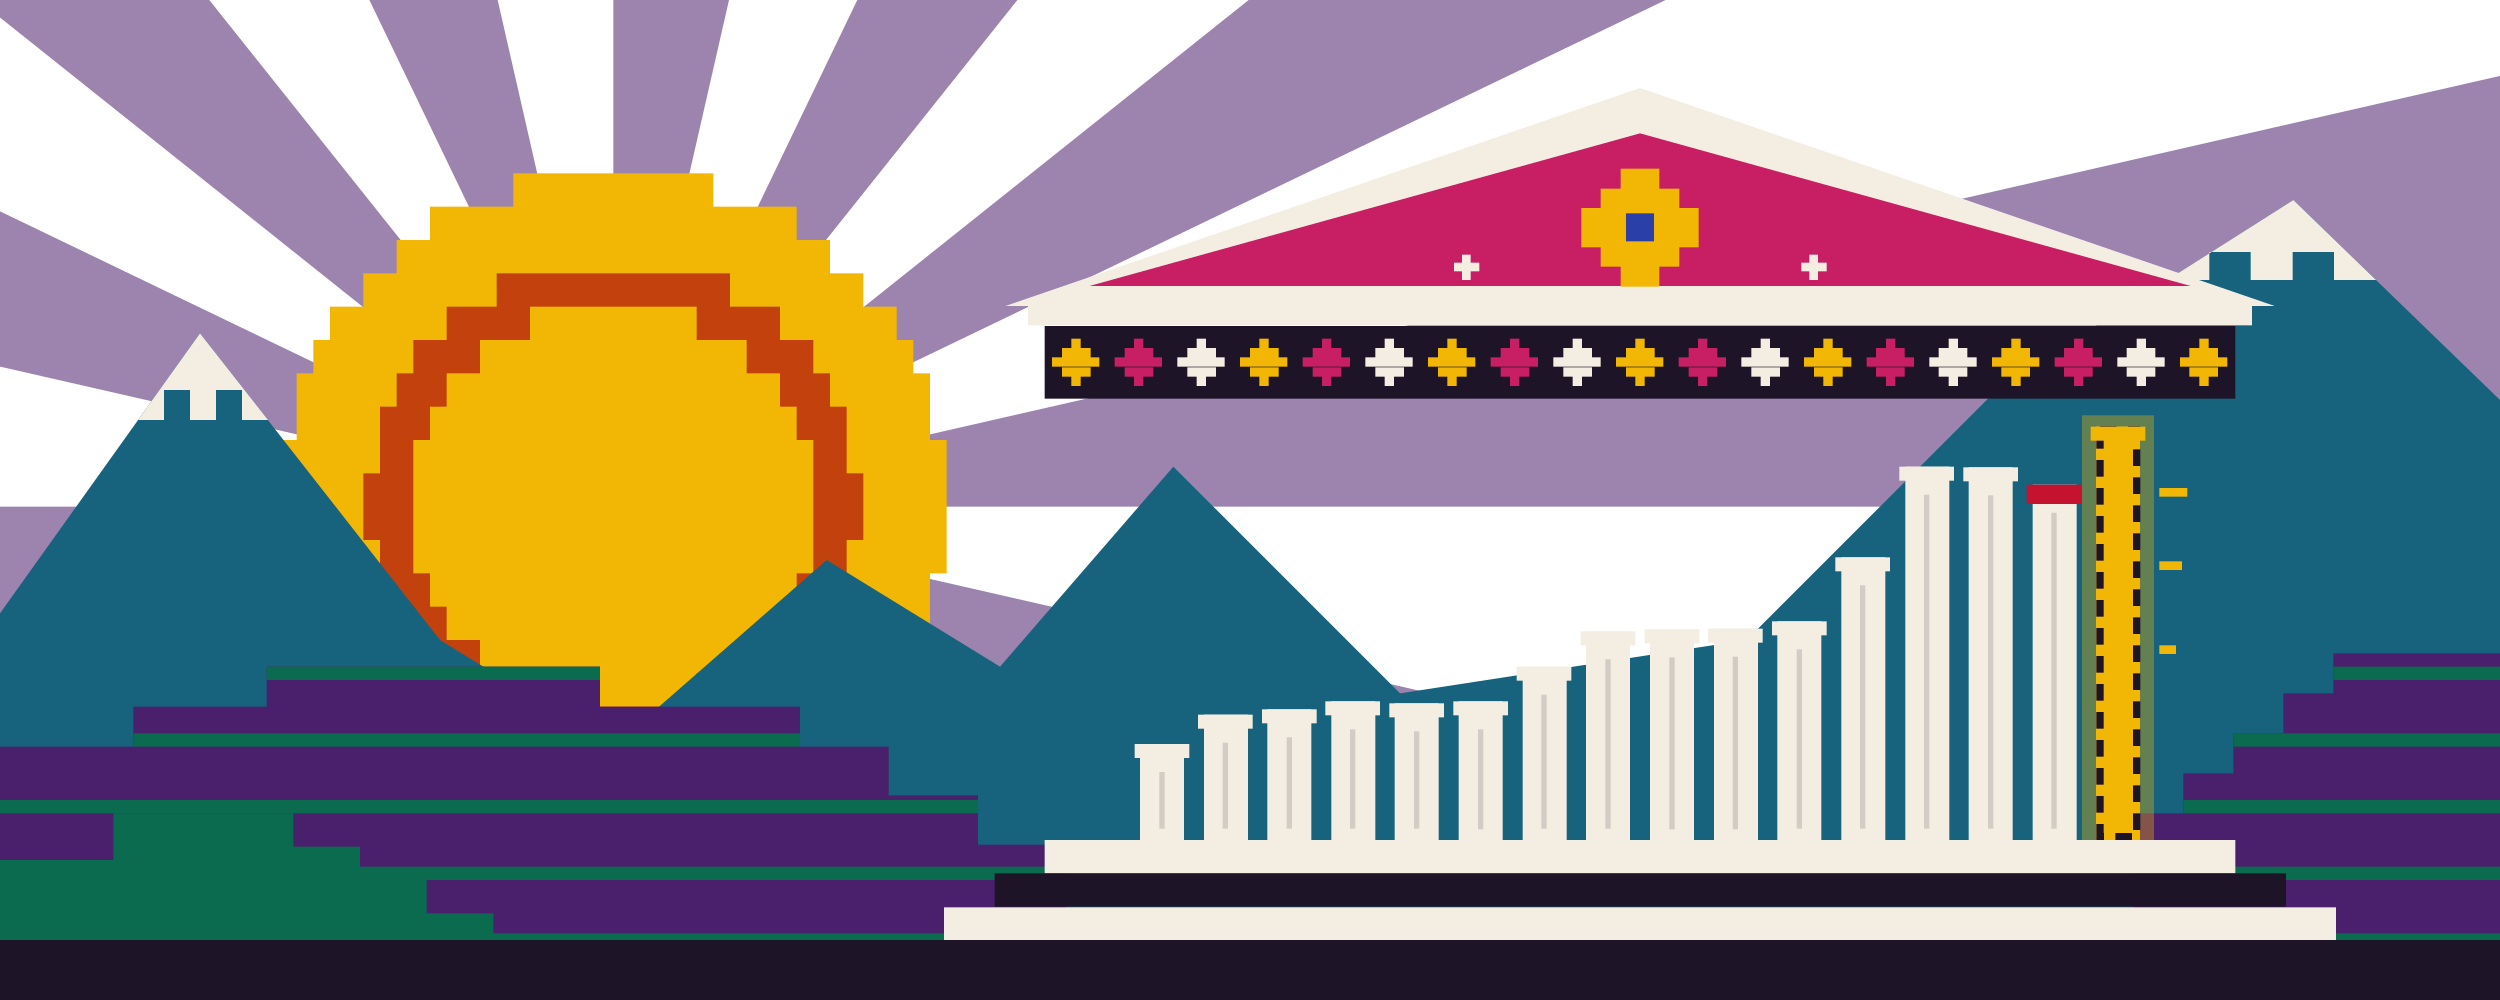
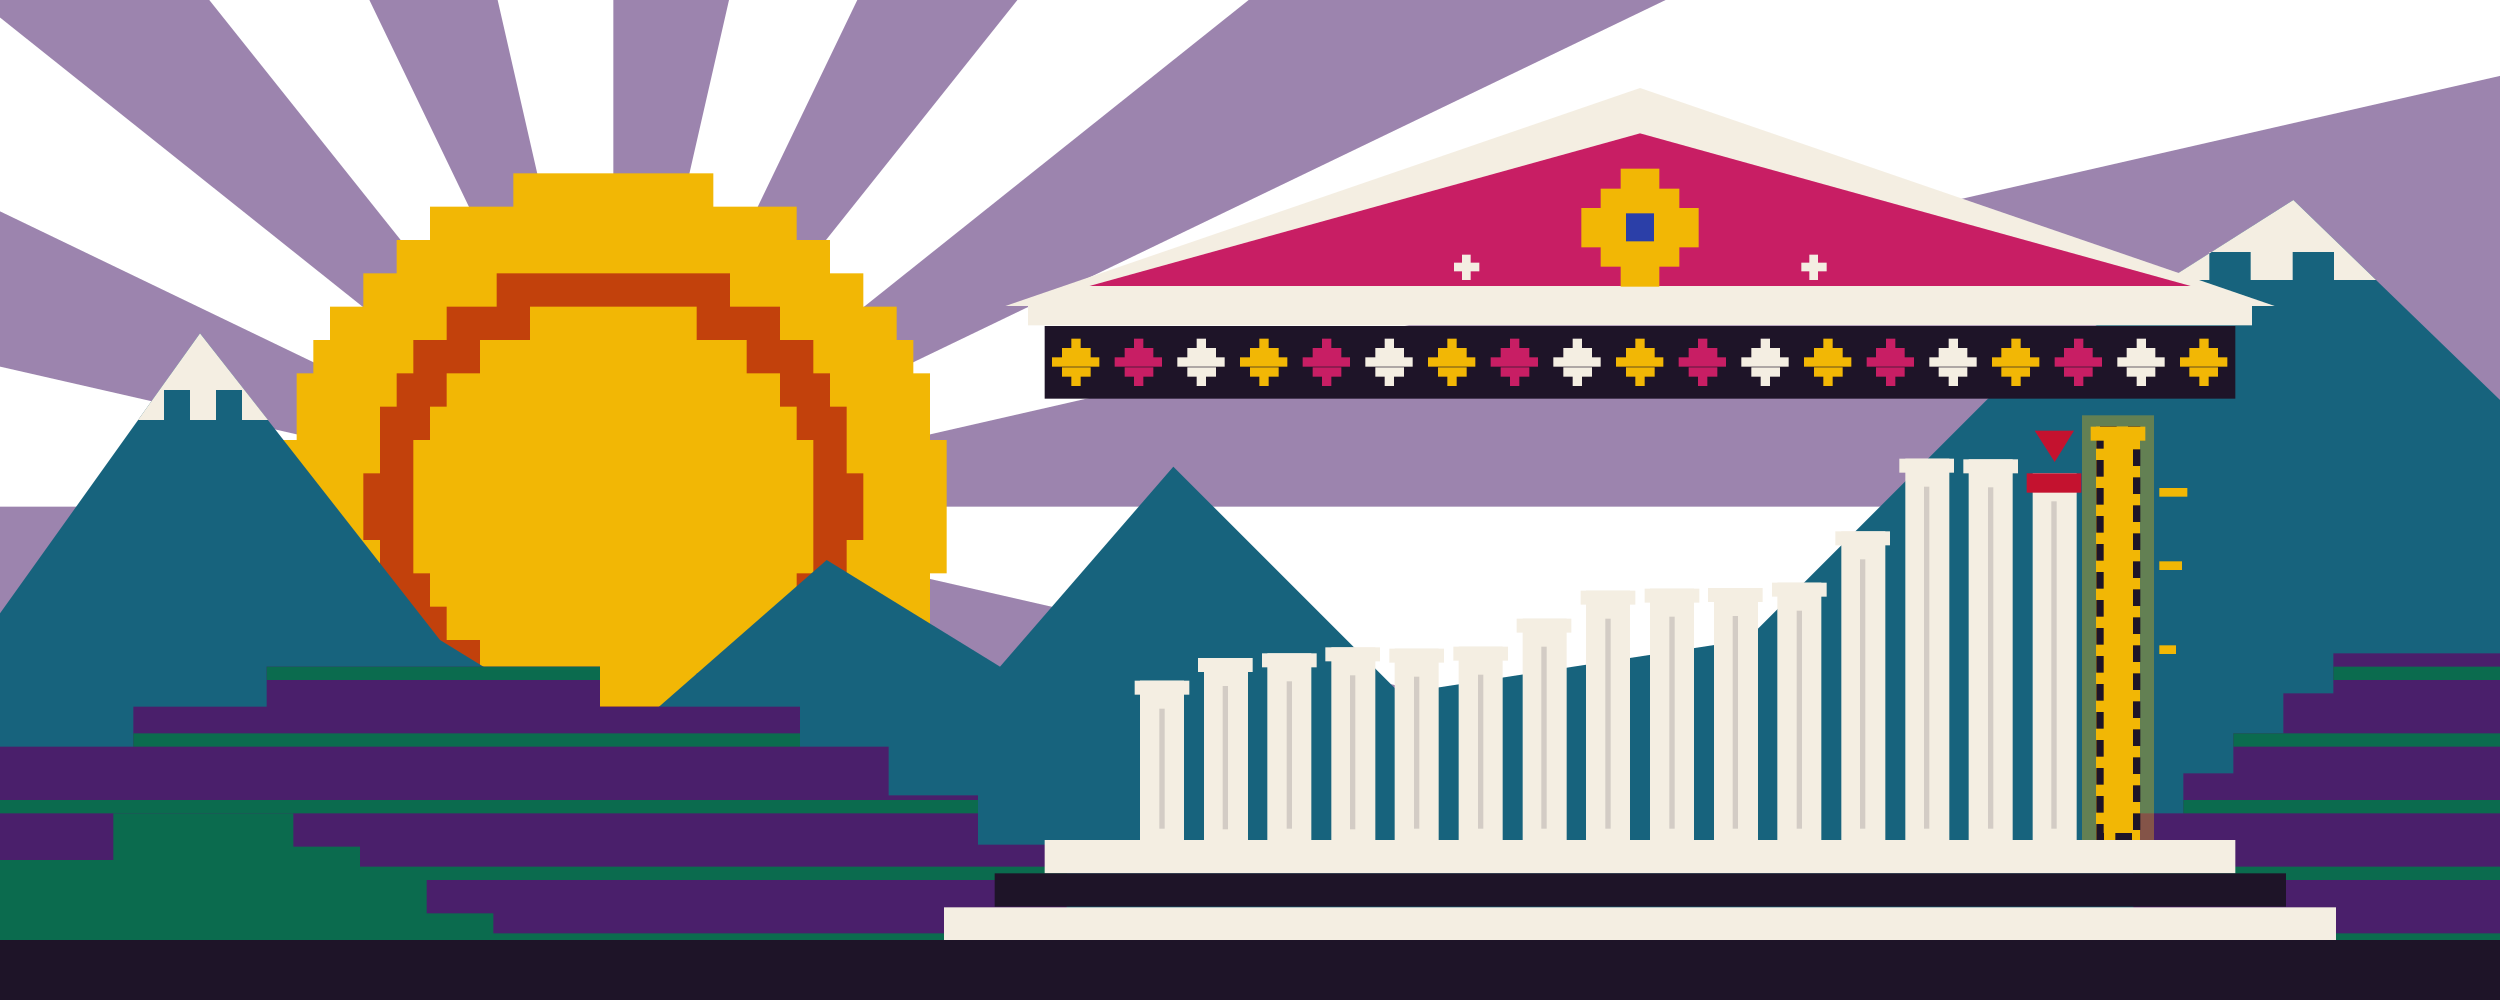
<svg xmlns="http://www.w3.org/2000/svg" viewBox="0 0 375 150" width="375" height="150" aria-hidden="true" focusable="false">
  <path fill="#4A1F6B" opacity=".55" d="M92 76L92 -344L185.5 -333.5zM92 76L274.2 -302.4L353.9 -252.4zM92 76L420.4 -185.9L470.4 -106.2zM92 76L501.5 -17.5L512 76zM92 76L501.5 169.5L470.4 258.2zM92 76L420.4 337.9L353.9 404.4zM92 76L274.2 454.4L185.5 485.5zM92 76L92 496L-1.5 485.5zM92 76L-90.2 454.4L-169.9 404.4zM92 76L-236.4 337.9L-286.4 258.2zM92 76L-317.5 169.5L-328 76zM92 76L-317.5 -17.5L-286.4 -106.2zM92 76L-236.4 -185.9L-169.9 -252.4zM92 76L-90.2 -302.4L-1.5 -333.5z" />
  <path fill="#F2B705" d="M77 26h30v5h-30zM64.5 31h55v5h-55zM59.5 36h65v5h-65zM54.5 41h75v5h-75zM49.5 46h85v5h-85zM47 51h90v5h-90zM44.5 56h95v5h-95zM44.5 61h95v5h-95zM42 66h100v5h-100zM42 71h100v5h-100zM42 76h100v5h-100zM42 81h100v5h-100zM44.5 86h95v5h-95zM44.5 91h95v5h-95zM47 96h90v5h-90zM49.5 101h85v5h-85zM54.5 106h75v5h-75zM59.5 111h65v5h-65zM64.5 116h55v5h-55zM77 121h30v5h-30z" />
  <path fill="#C2410C" d="M74.5 41h35v5h-35zM67 46h50v5h-50zM62 51h60v5h-60zM59.5 56h65v5h-65zM57 61h70v5h-70zM57 66h70v5h-70zM54.5 71h75v5h-75zM54.5 76h75v5h-75zM57 81h70v5h-70zM57 86h70v5h-70zM59.5 91h65v5h-65zM62 96h60v5h-60zM67 101h50v5h-50zM74.5 106h35v5h-35z" />
  <path fill="#F2B705" d="M79.5 46h25v5h-25zM72 51h40v5h-40zM67 56h50v5h-50zM64.5 61h55v5h-55zM62 66h60v5h-60zM62 71h60v5h-60zM62 76h60v5h-60zM62 81h60v5h-60zM64.5 86h55v5h-55zM67 91h50v5h-50zM72 96h40v5h-40zM79.5 101h25v5h-25z" />
  <polygon fill="#17637D" points="0,92 30,50 66,96 92,112 124,84 150,100 176,70 210,104 262,96 300,58 344,30 375,60 375,150 0,150" />
  <polygon fill="#F4EEE2" points="30,50 40.2,63 36.3,63 36.3,58.5 32.4,58.5 32.4,63 28.5,63 28.5,58.5 24.6,58.5 24.6,63 20.7,63 20.7,63" />
  <polygon fill="#F4EEE2" points="344,30 356.4,42 350.1,42 350.1,37.8 343.9,37.8 343.9,42 337.6,42 337.6,37.8 331.4,37.8 331.4,42 325.1,42 325.1,42" />
  <clipPath id="cmm">
    <polygon fill="#000" points="0,118 0,112 20,112 20,106 40,106 40,100 60,100 90,100 90,106 120,106 120,112 133.3,112 133.3,119.3 146.7,119.3 146.7,126.7 160,126.7 160,134 160,150 0,150" />
    <polygon fill="#000" points="320,128 320,122 327.5,122 327.5,116 335,116 335,110 342.5,110 342.5,104 350,104 350,98 375,98 375,150 320,150" />
  </clipPath>
  <polygon fill="#4A1F6B" points="0,118 0,112 20,112 20,106 40,106 40,100 60,100 90,100 90,106 120,106 120,112 133.3,112 133.3,119.3 146.7,119.3 146.7,126.7 160,126.7 160,134 160,150 0,150" />
  <polygon fill="#4A1F6B" points="320,128 320,122 327.5,122 327.5,116 335,116 335,110 342.5,110 342.5,104 350,104 350,98 375,98 375,150 320,150" />
  <g clip-path="url(#cmm)">
    <rect x="0" y="100" width="375" height="2" fill="#0B6B4E" />
    <rect x="0" y="110" width="375" height="2" fill="#0B6B4E" />
    <rect x="0" y="120" width="375" height="2" fill="#0B6B4E" />
    <rect x="0" y="130" width="375" height="2" fill="#0B6B4E" />
    <rect x="0" y="140" width="375" height="2" fill="#0B6B4E" />
  </g>
  <polygon fill="#0B6B4E" points="0,136 0,129 17,129 17,122 34,122 44,122 44,127 54,127 54,132 64,132 64,137 74,137 74,142 74,150 0,150" />
  <g class="cols">
    <g class="col">
-       <rect x="171" y="111.6" width="6.6" height="14.4" fill="#F4EEE2" />
-       <rect x="173.9" y="115.8" width="0.8" height="8.5" fill="#1E1428" opacity="0.16" />
-       <rect x="170.2" y="111.6" width="8.2" height="2.1" fill="#F4EEE2" />
+       <rect x="171" y="102.1" width="6.6" height="23.9" fill="#F4EEE2" />
+       <rect x="173.9" y="106.3" width="0.8" height="18" fill="#1E1428" opacity="0.16" />
+       <rect x="170.2" y="102.1" width="8.2" height="2.1" fill="#F4EEE2" />
    </g>
    <g class="col">
-       <rect x="180.6" y="107.2" width="6.6" height="18.8" fill="#F4EEE2" />
-       <rect x="183.4" y="111.4" width="0.8" height="12.9" fill="#1E1428" opacity="0.16" />
-       <rect x="179.7" y="107.2" width="8.2" height="2.1" fill="#F4EEE2" />
+       <rect x="180.6" y="98.7" width="6.6" height="27.3" fill="#F4EEE2" />
+       <rect x="183.4" y="102.9" width="0.8" height="21.5" fill="#1E1428" opacity="0.16" />
+       <rect x="179.7" y="98.7" width="8.2" height="2.1" fill="#F4EEE2" />
    </g>
    <g class="col">
-       <rect x="190.1" y="106.4" width="6.6" height="19.6" fill="#F4EEE2" />
-       <rect x="193" y="110.6" width="0.8" height="13.7" fill="#1E1428" opacity="0.16" />
-       <rect x="189.3" y="106.4" width="8.2" height="2.1" fill="#F4EEE2" />
+       <rect x="190.1" y="98" width="6.6" height="28" fill="#F4EEE2" />
+       <rect x="193" y="102.2" width="0.8" height="22.1" fill="#1E1428" opacity="0.16" />
+       <rect x="189.3" y="98" width="8.2" height="2.1" fill="#F4EEE2" />
    </g>
    <g class="col">
-       <rect x="199.7" y="105.2" width="6.6" height="20.8" fill="#F4EEE2" />
-       <rect x="202.5" y="109.4" width="0.8" height="14.9" fill="#1E1428" opacity="0.16" />
-       <rect x="198.8" y="105.2" width="8.2" height="2.1" fill="#F4EEE2" />
+       <rect x="199.7" y="97.1" width="6.6" height="28.9" fill="#F4EEE2" />
+       <rect x="202.5" y="101.3" width="0.8" height="23.1" fill="#1E1428" opacity="0.16" />
+       <rect x="198.8" y="97.1" width="8.2" height="2.1" fill="#F4EEE2" />
    </g>
    <g class="col">
-       <rect x="209.2" y="105.5" width="6.6" height="20.5" fill="#F4EEE2" />
-       <rect x="212.1" y="109.7" width="0.8" height="14.6" fill="#1E1428" opacity="0.16" />
-       <rect x="208.4" y="105.5" width="8.2" height="2.1" fill="#F4EEE2" />
+       <rect x="209.2" y="97.3" width="6.6" height="28.7" fill="#F4EEE2" />
+       <rect x="212.1" y="101.5" width="0.8" height="22.8" fill="#1E1428" opacity="0.16" />
+       <rect x="208.4" y="97.3" width="8.2" height="2.1" fill="#F4EEE2" />
    </g>
    <g class="col">
-       <rect x="218.8" y="105.2" width="6.6" height="20.8" fill="#F4EEE2" />
-       <rect x="221.7" y="109.4" width="0.8" height="15" fill="#1E1428" opacity="0.16" />
-       <rect x="218" y="105.2" width="8.2" height="2.1" fill="#F4EEE2" />
+       <rect x="218.8" y="97" width="6.6" height="29" fill="#F4EEE2" />
+       <rect x="221.7" y="101.2" width="0.8" height="23.1" fill="#1E1428" opacity="0.16" />
+       <rect x="218" y="97" width="8.2" height="2.1" fill="#F4EEE2" />
    </g>
    <g class="col">
-       <rect x="228.4" y="100" width="6.6" height="26" fill="#F4EEE2" />
-       <rect x="231.2" y="104.2" width="0.8" height="20.1" fill="#1E1428" opacity="0.16" />
-       <rect x="227.5" y="100" width="8.2" height="2.1" fill="#F4EEE2" />
+       <rect x="228.4" y="92.8" width="6.6" height="33.2" fill="#F4EEE2" />
+       <rect x="231.2" y="97" width="0.8" height="27.3" fill="#1E1428" opacity="0.16" />
+       <rect x="227.5" y="92.8" width="8.2" height="2.1" fill="#F4EEE2" />
    </g>
    <g class="col">
-       <rect x="237.9" y="94.7" width="6.6" height="31.3" fill="#F4EEE2" />
-       <rect x="240.8" y="98.9" width="0.8" height="25.4" fill="#1E1428" opacity="0.16" />
-       <rect x="237.1" y="94.7" width="8.2" height="2.1" fill="#F4EEE2" />
+       <rect x="237.9" y="88.6" width="6.6" height="37.4" fill="#F4EEE2" />
+       <rect x="240.8" y="92.8" width="0.8" height="31.5" fill="#1E1428" opacity="0.16" />
+       <rect x="237.1" y="88.6" width="8.2" height="2.1" fill="#F4EEE2" />
    </g>
    <g class="col">
-       <rect x="247.5" y="94.4" width="6.6" height="31.6" fill="#F4EEE2" />
-       <rect x="250.4" y="98.6" width="0.8" height="25.8" fill="#1E1428" opacity="0.16" />
-       <rect x="246.7" y="94.4" width="8.2" height="2.1" fill="#F4EEE2" />
+       <rect x="247.5" y="88.3" width="6.6" height="37.7" fill="#F4EEE2" />
+       <rect x="250.4" y="92.5" width="0.8" height="31.8" fill="#1E1428" opacity="0.16" />
+       <rect x="246.7" y="88.3" width="8.2" height="2.1" fill="#F4EEE2" />
    </g>
    <g class="col">
-       <rect x="257.1" y="94.3" width="6.6" height="31.7" fill="#F4EEE2" />
-       <rect x="259.9" y="98.5" width="0.8" height="25.9" fill="#1E1428" opacity="0.16" />
-       <rect x="256.2" y="94.3" width="8.2" height="2.1" fill="#F4EEE2" />
+       <rect x="257.1" y="88.2" width="6.6" height="37.8" fill="#F4EEE2" />
+       <rect x="259.9" y="92.4" width="0.8" height="31.9" fill="#1E1428" opacity="0.16" />
+       <rect x="256.2" y="88.2" width="8.2" height="2.1" fill="#F4EEE2" />
    </g>
    <g class="col">
-       <rect x="266.6" y="93.2" width="6.6" height="32.8" fill="#F4EEE2" />
-       <rect x="269.5" y="97.4" width="0.8" height="26.9" fill="#1E1428" opacity="0.16" />
-       <rect x="265.8" y="93.2" width="8.2" height="2.1" fill="#F4EEE2" />
+       <rect x="266.6" y="87.4" width="6.6" height="38.6" fill="#F4EEE2" />
+       <rect x="269.5" y="91.6" width="0.8" height="32.7" fill="#1E1428" opacity="0.16" />
+       <rect x="265.8" y="87.4" width="8.2" height="2.1" fill="#F4EEE2" />
    </g>
    <g class="col">
-       <rect x="276.2" y="83.6" width="6.6" height="42.4" fill="#F4EEE2" />
-       <rect x="279" y="87.8" width="0.8" height="36.5" fill="#1E1428" opacity="0.16" />
-       <rect x="275.3" y="83.6" width="8.2" height="2.1" fill="#F4EEE2" />
+       <rect x="276.2" y="79.7" width="6.6" height="46.3" fill="#F4EEE2" />
+       <rect x="279" y="83.9" width="0.8" height="40.4" fill="#1E1428" opacity="0.16" />
+       <rect x="275.3" y="79.7" width="8.2" height="2.1" fill="#F4EEE2" />
    </g>
    <g class="col">
-       <rect x="285.8" y="70" width="6.6" height="56" fill="#F4EEE2" />
-       <rect x="288.6" y="74.2" width="0.8" height="50.1" fill="#1E1428" opacity="0.16" />
-       <rect x="284.9" y="70" width="8.2" height="2.1" fill="#F4EEE2" />
+       <rect x="285.8" y="68.8" width="6.6" height="57.2" fill="#F4EEE2" />
+       <rect x="288.6" y="73" width="0.8" height="51.3" fill="#1E1428" opacity="0.16" />
+       <rect x="284.9" y="68.8" width="8.2" height="2.1" fill="#F4EEE2" />
    </g>
    <g class="col">
-       <rect x="295.3" y="70.1" width="6.6" height="55.9" fill="#F4EEE2" />
-       <rect x="298.2" y="74.3" width="0.8" height="50" fill="#1E1428" opacity="0.16" />
-       <rect x="294.5" y="70.1" width="8.2" height="2.1" fill="#F4EEE2" />
+       <rect x="295.3" y="68.9" width="6.6" height="57.1" fill="#F4EEE2" />
+       <rect x="298.2" y="73.1" width="0.8" height="51.2" fill="#1E1428" opacity="0.16" />
+       <rect x="294.5" y="68.9" width="8.2" height="2.1" fill="#F4EEE2" />
    </g>
    <g class="col">
-       <rect x="304.9" y="72.7" width="6.6" height="53.3" fill="#F4EEE2" />
-       <rect x="307.7" y="76.9" width="0.8" height="47.4" fill="#1E1428" opacity="0.16" />
-       <rect x="304" y="72.7" width="8.2" height="2.9" fill="#C4122F" />
+       <polygon fill="#C4122F" points="305.2,64.6 311.1,64.6 308.2,69.3" />
+       <rect x="304.9" y="71" width="6.6" height="55" fill="#F4EEE2" />
+       <rect x="307.7" y="75.2" width="0.8" height="49.1" fill="#1E1428" opacity="0.16" />
+       <rect x="304" y="71" width="8.2" height="2.9" fill="#C4122F" />
    </g>
    <g class="col col-27">
      <rect x="312.3" y="62.3" width="10.8" height="63.7" fill="#F2B705" opacity=".35" />
      <rect x="323.9" y="73.2" width="4.2" height="1.3" fill="#F2B705" />
      <rect x="323.9" y="84.2" width="3.4" height="1.3" fill="#F2B705" />
      <rect x="323.9" y="96.8" width="2.5" height="1.3" fill="#F2B705" />
      <rect x="314.4" y="64" width="6.6" height="62" fill="#F2B705" />
      <rect x="315" y="64.5" width="5.5" height="61" fill="none" stroke="#1E1428" stroke-width="1.1" stroke-dasharray="2.5 1.7" />
      <rect x="313.6" y="64" width="8.2" height="2.1" fill="#F2B705" />
    </g>
  </g>
  <rect x="156.7" y="48.9" width="178.6" height="10.9" fill="#1E1428" />
  <path fill="#F2B705" d="M160.7 50.8h1.4v1.4h-1.4zM159.3 52.2h4.3v1.4h-4.3zM157.8 53.6h7.1v1.4h-7.1zM159.3 55.1h4.3v1.4h-4.3zM160.7 56.5h1.4v1.4h-1.4z" />
  <path fill="#C81E64" d="M170.1 50.8h1.4v1.4h-1.4zM168.7 52.2h4.3v1.4h-4.3zM167.2 53.6h7.1v1.4h-7.1zM168.7 55.1h4.3v1.4h-4.3zM170.1 56.5h1.4v1.4h-1.4z" />
  <path fill="#F4EEE2" d="M179.5 50.8h1.4v1.4h-1.4zM178.1 52.2h4.3v1.4h-4.3zM176.6 53.6h7.1v1.4h-7.1zM178.1 55.1h4.3v1.4h-4.3zM179.5 56.5h1.4v1.4h-1.4z" />
  <path fill="#F2B705" d="M188.9 50.8h1.4v1.4h-1.4zM187.5 52.2h4.3v1.4h-4.3zM186 53.6h7.1v1.4h-7.1zM187.5 55.1h4.3v1.4h-4.3zM188.9 56.5h1.4v1.4h-1.4z" />
  <path fill="#C81E64" d="M198.3 50.8h1.4v1.4h-1.4zM196.9 52.2h4.3v1.4h-4.3zM195.4 53.6h7.1v1.4h-7.1zM196.9 55.1h4.3v1.4h-4.3zM198.3 56.5h1.4v1.4h-1.4z" />
  <path fill="#F4EEE2" d="M207.7 50.8h1.4v1.4h-1.4zM206.3 52.2h4.3v1.4h-4.3zM204.8 53.6h7.1v1.4h-7.1zM206.3 55.1h4.3v1.4h-4.3zM207.7 56.5h1.4v1.4h-1.4z" />
  <path fill="#F2B705" d="M217.1 50.8h1.4v1.4h-1.4zM215.7 52.2h4.3v1.4h-4.3zM214.2 53.6h7.1v1.4h-7.1zM215.7 55.1h4.3v1.4h-4.3zM217.1 56.5h1.4v1.4h-1.4z" />
  <path fill="#C81E64" d="M226.5 50.8h1.4v1.4h-1.4zM225.1 52.2h4.3v1.4h-4.3zM223.6 53.6h7.1v1.4h-7.1zM225.1 55.1h4.3v1.4h-4.3zM226.5 56.5h1.4v1.4h-1.4z" />
  <path fill="#F4EEE2" d="M235.9 50.8h1.4v1.4h-1.4zM234.5 52.2h4.3v1.4h-4.3zM233 53.6h7.1v1.4h-7.1zM234.5 55.1h4.3v1.4h-4.3zM235.9 56.5h1.4v1.4h-1.4z" />
  <path fill="#F2B705" d="M245.3 50.8h1.4v1.4h-1.4zM243.9 52.2h4.3v1.4h-4.3zM242.4 53.6h7.1v1.4h-7.1zM243.9 55.1h4.3v1.4h-4.3zM245.3 56.5h1.4v1.4h-1.4z" />
  <path fill="#C81E64" d="M254.7 50.8h1.4v1.4h-1.4zM253.3 52.2h4.3v1.4h-4.3zM251.8 53.6h7.1v1.4h-7.1zM253.3 55.1h4.3v1.4h-4.3zM254.7 56.5h1.4v1.4h-1.4z" />
  <path fill="#F4EEE2" d="M264.1 50.8h1.4v1.4h-1.4zM262.7 52.2h4.3v1.4h-4.3zM261.2 53.6h7.1v1.4h-7.1zM262.7 55.1h4.3v1.4h-4.3zM264.1 56.5h1.4v1.4h-1.4z" />
  <path fill="#F2B705" d="M273.5 50.8h1.4v1.4h-1.4zM272.1 52.2h4.3v1.4h-4.3zM270.6 53.6h7.1v1.4h-7.1zM272.1 55.1h4.3v1.4h-4.3zM273.5 56.5h1.4v1.4h-1.4z" />
  <path fill="#C81E64" d="M282.9 50.8h1.4v1.4h-1.4zM281.4 52.2h4.3v1.4h-4.3zM280 53.6h7.1v1.4h-7.1zM281.4 55.1h4.3v1.4h-4.3zM282.9 56.5h1.4v1.4h-1.4z" />
  <path fill="#F4EEE2" d="M292.3 50.8h1.4v1.4h-1.4zM290.8 52.2h4.3v1.4h-4.3zM289.4 53.6h7.1v1.4h-7.1zM290.8 55.1h4.3v1.4h-4.3zM292.3 56.5h1.4v1.4h-1.4z" />
  <path fill="#F2B705" d="M301.7 50.8h1.4v1.4h-1.4zM300.2 52.2h4.3v1.4h-4.3zM298.8 53.6h7.1v1.4h-7.1zM300.2 55.1h4.3v1.4h-4.3zM301.7 56.5h1.4v1.4h-1.4z" />
  <path fill="#C81E64" d="M311.1 50.8h1.4v1.4h-1.4zM309.6 52.2h4.3v1.4h-4.3zM308.2 53.6h7.1v1.4h-7.1zM309.6 55.1h4.3v1.4h-4.3zM311.1 56.5h1.4v1.4h-1.4z" />
  <path fill="#F4EEE2" d="M320.5 50.8h1.4v1.4h-1.4zM319 52.2h4.3v1.4h-4.3zM317.6 53.6h7.1v1.4h-7.1zM319 55.1h4.3v1.4h-4.3zM320.5 56.5h1.4v1.4h-1.4z" />
  <path fill="#F2B705" d="M329.9 50.8h1.4v1.4h-1.4zM328.4 52.2h4.3v1.4h-4.3zM327 53.6h7.1v1.4h-7.1zM328.4 55.1h4.3v1.4h-4.3zM329.9 56.5h1.4v1.4h-1.4z" />
  <rect x="154.2" y="45.9" width="183.6" height="2.9" fill="#F4EEE2" />
  <polygon fill="#F4EEE2" points="150.8,45.9 246,13.2 341.2,45.9" />
  <polygon fill="#C81E64" points="163.4,42.9 246,20 328.6,42.9" />
  <polygon fill="#F2B705" points="243.1,25.3 248.9,25.3 248.9,28.3 251.9,28.3 251.9,31.2 254.8,31.2 254.8,37.1 251.9,37.1 251.9,40 248.9,40 248.9,43 243.1,43 243.1,40 240.1,40 240.1,37.1 237.2,37.1 237.2,31.2 240.1,31.2 240.1,28.3 243.1,28.3" />
  <rect x="243.9" y="32" width="4.2" height="4.2" fill="#2B3FA8" />
  <path fill="#F4EEE2" d="M219.3 38.2h1.3v1.3h-1.3zM218.1 39.4h3.8v1.3h-3.8zM219.3 40.7h1.3v1.3h-1.3z" />
  <path fill="#F4EEE2" d="M271.4 38.2h1.3v1.3h-1.3zM270.2 39.4h3.8v1.3h-3.8zM271.4 40.7h1.3v1.3h-1.3z" />
  <rect x="156.7" y="126" width="178.6" height="5" fill="#F4EEE2" />
  <rect x="149.2" y="131" width="193.7" height="5" fill="#1E1428" />
  <rect x="141.6" y="136.1" width="208.8" height="5" fill="#F4EEE2" />
  <rect x="0" y="141" width="375" height="9" fill="#1E1428" />
</svg>
